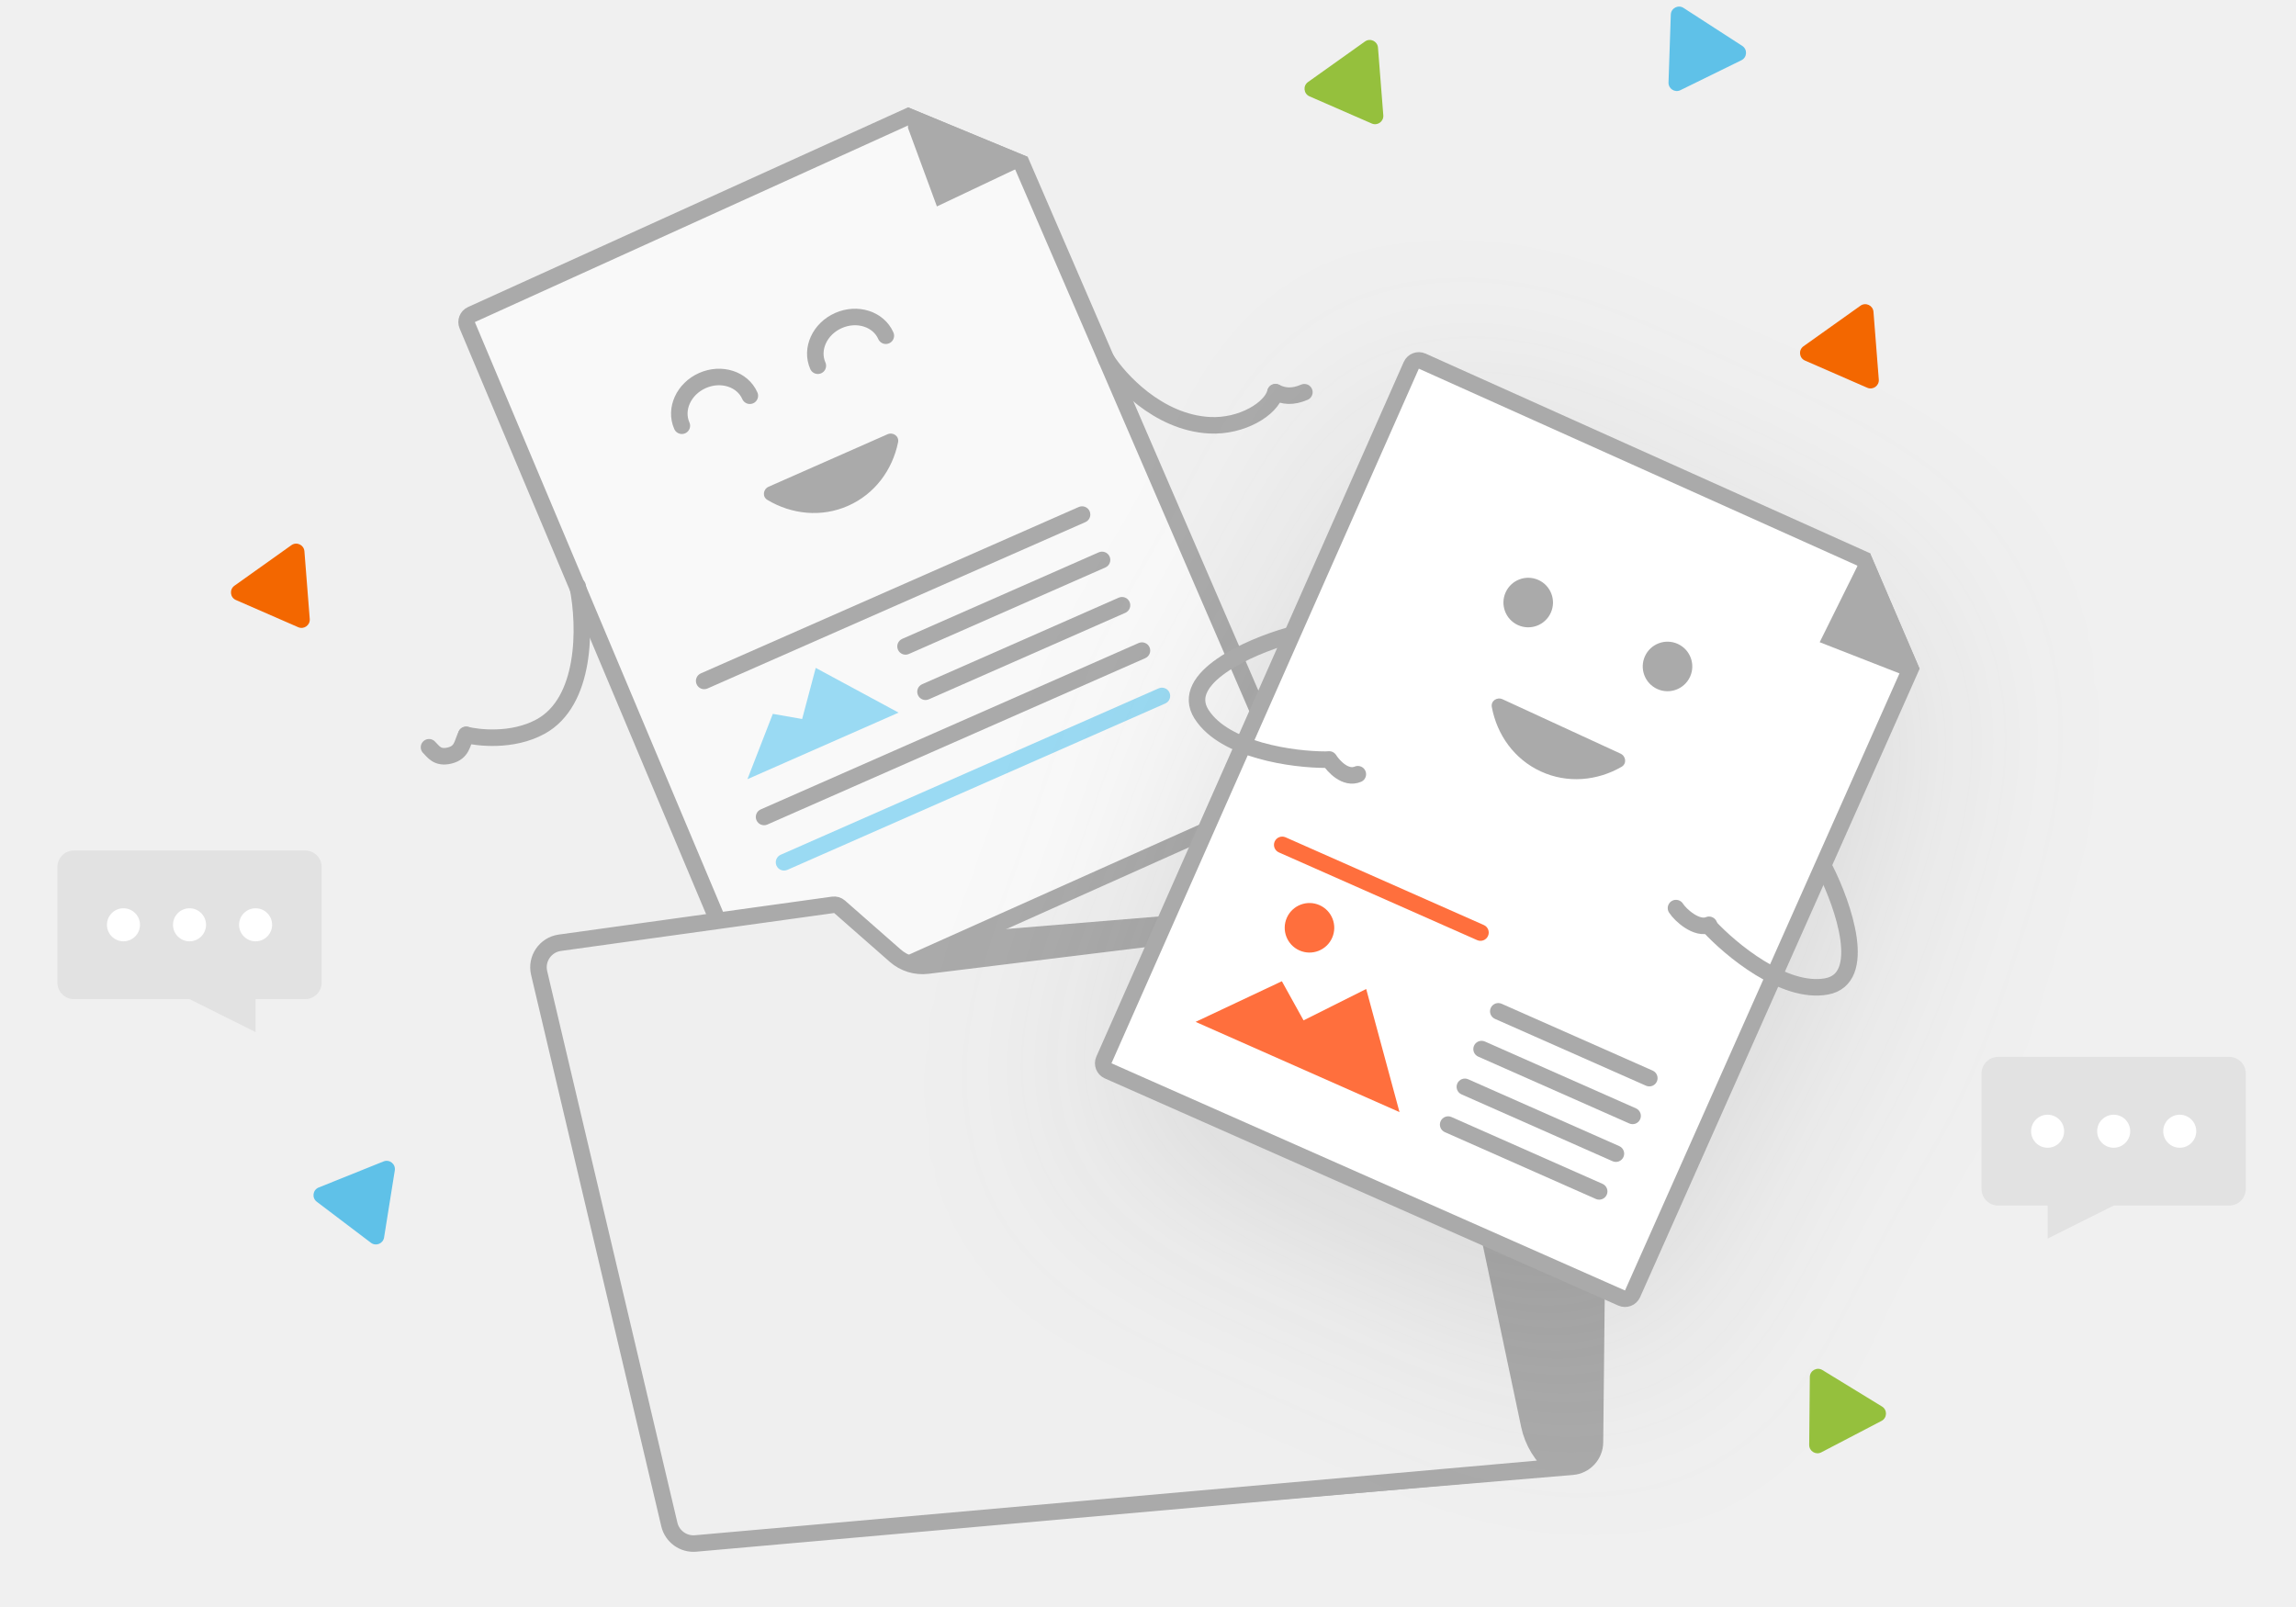
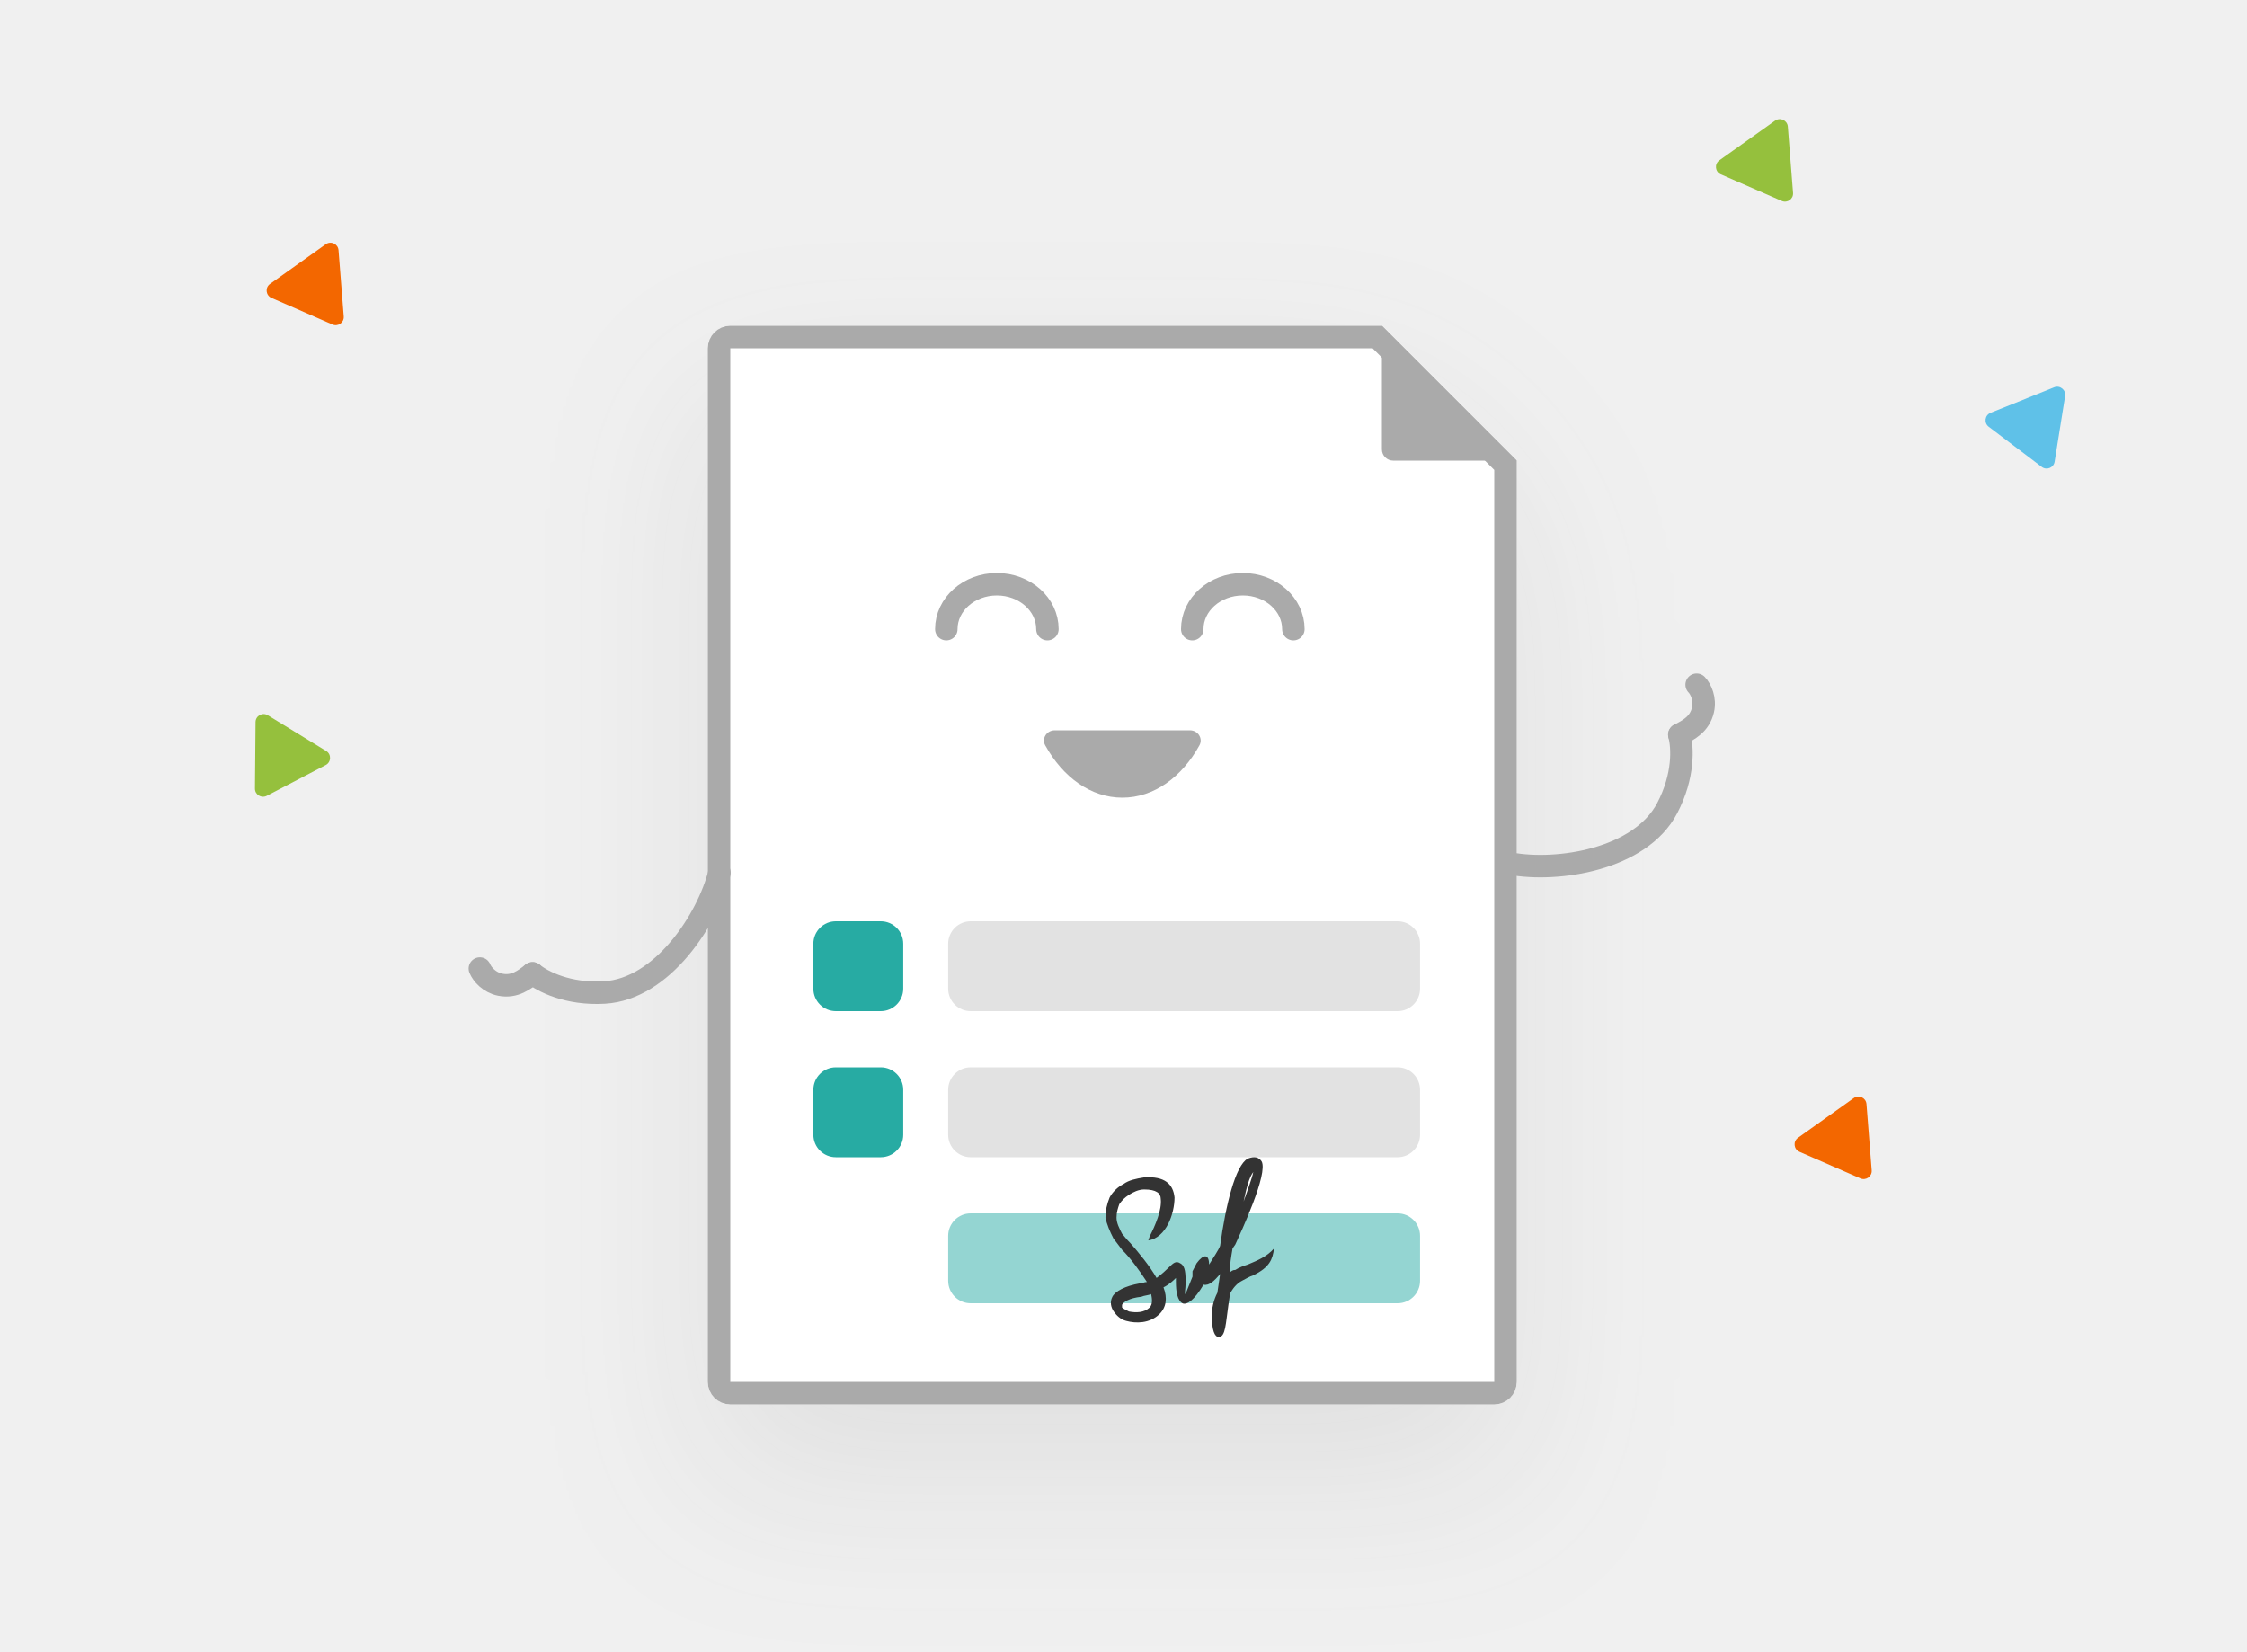
- <svg xmlns="http://www.w3.org/2000/svg" width="200" height="140" viewBox="0 0 200 140" fill="none">
-   <path d="M67.39 82.596L140.162 76.621L139.653 125.659C139.638 127.144 138.496 128.373 137.017 128.497L66.779 134.386L67.39 82.596Z" fill="#AAAAAA" />
-   <path d="M40.7 28.338C40.548 27.979 40.711 27.565 41.065 27.404L79.107 10.136L88.979 14.221L112.353 68.319C112.509 68.68 112.346 69.1 111.987 69.26L67.163 89.331C66.794 89.496 66.362 89.325 66.206 88.953L40.7 28.338Z" fill="#F9F9F9" stroke="#AAAAAA" stroke-width="1.439" />
-   <path d="M50.32 51.074C51.039 54.67 51.039 61.145 47.083 63.303C44.595 64.66 41.568 64.262 40.608 64.022" stroke="#AAAAAA" stroke-width="1.439" stroke-linecap="round" />
-   <path d="M37.371 65.101C37.721 65.428 38.066 66.096 39.169 65.82C40.273 65.544 40.248 64.741 40.608 64.022" stroke="#AAAAAA" stroke-width="1.439" stroke-linecap="round" />
-   <path d="M96.358 31.292C97.452 33.028 100.849 36.804 105.35 37.047C108.179 37.199 110.745 35.608 111.104 34.169" stroke="#AAAAAA" stroke-width="1.439" stroke-linecap="round" />
-   <path d="M113.622 34.169C112.576 34.616 111.826 34.526 111.105 34.169" stroke="#AAAAAA" stroke-width="1.439" stroke-linecap="round" />
-   <rect x="60.391" y="58.953" width="37.406" height="1.439" rx="0.719" transform="rotate(-23.7636 60.3906 58.9535)" fill="#AAAAAA" />
-   <rect x="77.931" y="55.947" width="20.142" height="1.439" rx="0.719" transform="rotate(-23.7636 77.9307 55.9467)" fill="#AAAAAA" />
-   <rect x="79.67" y="59.897" width="20.142" height="1.439" rx="0.719" transform="rotate(-23.7636 79.6699 59.8973)" fill="#AAAAAA" />
-   <rect x="65.608" y="70.804" width="37.406" height="1.439" rx="0.719" transform="rotate(-23.7636 65.6084 70.8043)" fill="#AAAAAA" />
-   <rect x="67.348" y="74.754" width="37.406" height="1.439" rx="0.719" transform="rotate(-23.7636 67.3477 74.7541)" fill="#9ADAF3" />
-   <path d="M67.318 62.191L65.107 67.881L78.275 62.083L71.057 58.187L69.873 62.638L67.318 62.191Z" fill="#9ADAF3" />
-   <path d="M65.317 34.476C64.676 33.022 62.83 32.428 61.194 33.15C59.558 33.872 58.752 35.636 59.394 37.09" stroke="#AAAAAA" stroke-width="1.439" stroke-linecap="round" />
-   <path d="M77.163 29.248C76.522 27.795 74.676 27.201 73.04 27.923C71.404 28.645 70.599 30.408 71.24 31.862" stroke="#AAAAAA" stroke-width="1.439" stroke-linecap="round" />
-   <path d="M66.846 43.552C68.959 44.816 71.549 45.093 73.874 44.067C76.199 43.041 77.74 40.941 78.23 38.528C78.337 38 77.796 37.618 77.304 37.835L66.959 42.4C66.466 42.618 66.384 43.275 66.846 43.552Z" fill="#AAAAAA" />
-   <path d="M79.094 9.351L89.524 13.668L88.445 14.746L81.612 17.984L79.094 11.15V9.351Z" fill="#AAAAAA" />
-   <path d="M46.963 84.765C46.671 83.528 47.507 82.307 48.767 82.132L72.563 78.828C72.77 78.799 72.979 78.862 73.136 79L77.981 83.255C78.752 83.932 79.775 84.248 80.793 84.123L121.688 79.1C122.8 78.964 123.832 79.701 124.063 80.797L133.208 124.162C133.516 125.621 134.312 126.908 135.436 127.83L60.596 134.465C59.528 134.56 58.552 133.856 58.305 132.812L46.963 84.765Z" fill="#EFEFEF" stroke="#AAAAAA" stroke-width="1.439" />
-   <g filter="url(#filter0_d_2136_2298)">
-     <path d="M122.934 31.827C123.096 31.462 123.523 31.298 123.887 31.462L162.346 48.738L166.428 58.262L142.208 112.717C142.047 113.08 141.623 113.243 141.26 113.083L96.525 93.289C96.162 93.128 95.998 92.703 96.159 92.34L122.934 31.827Z" fill="white" stroke="#AAAAAA" stroke-width="1.439" />
-     <path d="M111.661 85.484L104.147 89.024L121.908 96.884L119.007 86.16L113.55 88.894L111.661 85.484Z" fill="#FF6F3D" />
-     <circle cx="114.067" cy="80.828" r="2.158" transform="rotate(23.87 114.067 80.8279)" fill="#FF6F3D" />
-     <rect x="111.326" y="72.654" width="20.323" height="1.439" rx="0.719" transform="rotate(23.87 111.326 72.6543)" fill="#FF6F3D" />
-     <rect x="130.146" y="87.156" width="15.826" height="1.439" rx="0.719" transform="rotate(23.87 130.146 87.1563)" fill="#AAAAAA" />
-     <rect x="128.69" y="90.445" width="15.826" height="1.439" rx="0.719" transform="rotate(23.87 128.69 90.4454)" fill="#AAAAAA" />
-     <rect x="127.235" y="93.734" width="15.826" height="1.439" rx="0.719" transform="rotate(23.87 127.235 93.7344)" fill="#AAAAAA" />
-     <rect x="125.779" y="97.023" width="15.826" height="1.439" rx="0.719" transform="rotate(23.87 125.779 97.0235)" fill="#AAAAAA" />
-     <path d="M129.949 61.597C130.4 64.018 131.907 66.142 134.215 67.206C136.523 68.269 139.116 68.035 141.25 66.805C141.716 66.537 141.645 65.878 141.156 65.652L130.887 60.919C130.397 60.694 129.85 61.067 129.949 61.597Z" fill="#AAAAAA" />
-     <path d="M162.897 48.196L167.213 58.267L165.552 58.702L158.509 55.949L161.818 49.275L162.897 48.196Z" fill="#AAAAAA" />
-     <circle cx="133.12" cy="52.493" r="2.158" transform="rotate(24.4777 133.12 52.4934)" fill="#AAAAAA" />
-     <circle cx="145.254" cy="58.061" r="2.158" transform="rotate(24.4777 145.254 58.0606)" fill="#AAAAAA" />
-     <path d="M112.217 55.39C108.86 56.349 102.649 59.059 104.663 62.224C106.678 65.389 112.696 66.18 115.454 66.18" stroke="#AAAAAA" stroke-width="1.439" stroke-linecap="round" />
-     <path d="M115.779 66.163C116.171 66.779 117.218 67.897 118.278 67.448" stroke="#AAAAAA" stroke-width="1.439" stroke-linecap="round" />
-     <path d="M158.996 75.753C160.567 78.871 162.786 85.273 159.094 85.938C155.402 86.604 150.739 82.717 148.87 80.69" stroke="#AAAAAA" stroke-width="1.439" stroke-linecap="round" />
-     <path d="M145.992 79.112C146.384 79.727 147.81 81.017 148.87 80.567" stroke="#AAAAAA" stroke-width="1.439" stroke-linecap="round" />
+ <svg xmlns="http://www.w3.org/2000/svg" width="200" height="147" viewBox="0 0 200 147" fill="none">
+   <g filter="url(#filter0_d_171_51851)">
+     <path d="M63 31C63 29.895 63.895 29 65 29H123L135 41V123C135 124.105 134.105 125 133 125H65C63.895 125 63 124.105 63 123V31Z" fill="white" />
+     <path d="M64 31C64 30.448 64.448 30 65 30H122.586L134 41.414V123C134 123.552 133.552 124 133 124H65C64.448 124 64 123.552 64 123V31Z" stroke="#AAAAAA" stroke-width="2" />
  </g>
-   <path d="M163.658 33.065C163.701 33.606 163.151 33.997 162.653 33.78L157.228 31.412C156.715 31.189 156.643 30.491 157.098 30.167L162.06 26.634C162.515 26.309 163.15 26.606 163.194 27.163L163.658 33.065Z" fill="#F36700" />
-   <path d="M26.981 53.926C27.024 54.467 26.474 54.859 25.976 54.641L20.551 52.273C20.038 52.05 19.966 51.353 20.421 51.028L25.383 47.495C25.838 47.17 26.474 47.467 26.517 48.024L26.981 53.926Z" fill="#F36700" />
-   <path d="M158.65 126.526C158.168 126.778 157.593 126.425 157.597 125.882L157.65 119.963C157.655 119.404 158.268 119.064 158.745 119.356L163.94 122.536C164.417 122.828 164.393 123.528 163.897 123.787L158.65 126.526Z" fill="#95C03D" />
-   <path d="M120.497 10.045C120.539 10.587 119.99 10.978 119.492 10.761L114.067 8.393C113.554 8.169 113.482 7.472 113.937 7.148L118.899 3.614C119.354 3.29 119.989 3.587 120.033 4.144L120.497 10.045Z" fill="#95C03D" />
-   <path d="M146.377 7.856C145.89 8.095 145.323 7.729 145.341 7.186L145.541 1.27C145.56 0.711 146.181 0.386 146.65 0.69L151.765 3.998C152.234 4.302 152.193 5.002 151.691 5.248L146.377 7.856Z" fill="#5FC1E8" />
-   <path d="M33.456 107.809C33.37 108.345 32.744 108.597 32.311 108.269L27.593 104.694C27.147 104.356 27.24 103.661 27.759 103.453L33.411 101.182C33.93 100.974 34.478 101.411 34.39 101.963L33.456 107.809Z" fill="#5FC1E8" />
-   <path d="M5 75.532C5 74.737 5.644 74.093 6.439 74.093H26.581C27.375 74.093 28.019 74.737 28.019 75.532V85.603C28.019 86.397 27.375 87.041 26.581 87.041H22.264V89.919L16.51 87.041H6.439C5.644 87.041 5 86.397 5 85.603V75.532Z" fill="#E2E2E2" />
-   <circle cx="10.755" cy="80.567" r="1.439" fill="white" />
-   <circle cx="16.509" cy="80.567" r="1.439" fill="white" />
-   <circle cx="22.264" cy="80.567" r="1.439" fill="white" />
-   <path d="M195.627 93.515C195.627 92.721 194.983 92.077 194.189 92.077H174.047C173.252 92.077 172.608 92.721 172.608 93.515V103.586C172.608 104.381 173.252 105.025 174.047 105.025H178.363V107.902L184.118 105.025H194.189C194.983 105.025 195.627 104.381 195.627 103.586V93.515Z" fill="#E2E2E2" />
-   <circle cx="1.439" cy="1.439" r="1.439" transform="matrix(-1 0 0 1 191.312 97.1122)" fill="white" />
-   <circle cx="1.439" cy="1.439" r="1.439" transform="matrix(-1 0 0 1 185.557 97.1124)" fill="white" />
-   <circle cx="1.439" cy="1.439" r="1.439" transform="matrix(-1 0 0 1 179.802 97.1124)" fill="white" />
+   <path d="M123 29L135 41H124C123.448 41 123 40.552 123 40V29Z" fill="#AAAAAA" />
+   <path d="M93.228 56C93.228 53.791 91.213 52 88.728 52C86.242 52 84.228 53.791 84.228 56" stroke="#AAAAAA" stroke-width="2" stroke-linecap="round" />
+   <path d="M115.12 56C115.12 53.791 113.105 52 110.62 52C108.135 52 106.12 53.791 106.12 56" stroke="#AAAAAA" stroke-width="2" stroke-linecap="round" />
+   <path d="M93.034 66.342C94.594 69.169 97.087 71 99.895 71C102.704 71 105.197 69.169 106.757 66.342C107.1 65.72 106.619 65 105.909 65H93.882C93.172 65 92.691 65.72 93.034 66.342Z" fill="#AAAAAA" />
+   <rect x="72.395" y="82" width="8" height="8" rx="2" fill="#27ABA3" />
+   <rect x="84.395" y="82" width="42" height="8" rx="2" fill="#E2E2E2" />
+   <rect x="84.395" y="95" width="42" height="8" rx="2" fill="#E2E2E2" />
+   <rect x="84.395" y="108" width="42" height="8" rx="2" fill="#94D5D2" />
+   <rect x="72.395" y="95" width="8" height="8" rx="2" fill="#27ABA3" />
+   <path fill-rule="evenodd" clip-rule="evenodd" d="M102.207 110.406L102.33 110.047C102.822 109.093 103.436 107.66 103.314 106.705C103.314 106.228 102.945 105.87 101.838 105.87C101.346 105.87 100.855 106.108 100.486 106.347C100.117 106.586 99.871 106.825 99.625 107.183C99.502 107.541 99.379 107.899 99.379 108.376C99.379 108.854 99.625 109.331 99.871 109.809C99.994 109.928 100.24 110.286 100.609 110.644C101.346 111.48 102.33 112.674 102.945 113.748C103.436 113.39 103.805 113.032 104.051 112.793C104.42 112.435 104.666 112.196 105.035 112.435C105.527 112.674 105.527 113.39 105.527 114.225C105.527 114.703 105.404 115.18 105.527 115.18C105.527 115.18 105.65 114.822 106.141 113.628C106.141 113.509 106.141 113.27 106.141 113.151C106.264 112.912 106.387 112.674 106.51 112.435C107.125 111.599 107.617 111.599 107.617 112.554C107.986 111.957 108.477 111.241 108.6 110.883C109.092 107.302 109.953 103.721 111.059 103.124C111.674 102.885 112.043 103.005 112.289 103.363C112.904 104.437 110.445 109.689 109.953 110.764L109.707 111.122C109.584 111.838 109.461 112.554 109.461 113.27C109.584 113.151 109.707 113.032 109.953 113.032C110.322 112.793 110.691 112.674 111.059 112.554C111.92 112.196 112.781 111.838 113.396 111.122C113.273 112.077 113.027 112.793 111.551 113.509C111.182 113.628 110.814 113.867 110.568 113.987C110.076 114.225 109.707 114.703 109.461 115.18V115.3L109.338 116.135C109.092 117.806 109.092 119 108.477 119C108.109 119 107.863 118.403 107.863 117.09C107.863 116.493 107.986 115.777 108.355 115.061L108.6 113.39C108.109 113.987 107.617 114.464 107.125 114.345C106.264 115.777 105.65 116.135 105.281 116.016C104.789 115.777 104.666 114.942 104.666 114.106C104.666 113.987 104.666 113.867 104.666 113.748C104.42 113.987 104.051 114.345 103.559 114.583C103.928 115.538 103.805 116.374 103.191 116.971C102.33 117.806 101.1 117.806 100.24 117.568C99.748 117.448 99.379 117.09 99.133 116.732C98.887 116.374 98.764 115.896 99.01 115.419C99.256 114.942 100.117 114.464 101.469 114.225C101.715 114.225 101.838 114.106 102.084 114.106C101.469 113.151 100.609 111.957 99.871 111.241C99.502 110.764 99.256 110.406 99.133 110.286C98.764 109.57 98.519 108.973 98.395 108.376C98.395 107.78 98.519 107.183 98.764 106.586C99.01 106.108 99.502 105.631 99.994 105.392C100.486 105.034 101.1 104.915 101.838 104.795C103.682 104.676 104.42 105.392 104.543 106.586C104.543 108.018 103.805 110.167 102.207 110.406ZM102.33 116.374C102.576 116.135 102.576 115.658 102.453 115.18C102.207 115.3 101.838 115.3 101.592 115.419C100.486 115.538 99.994 115.896 99.871 116.135C99.871 116.255 99.871 116.255 99.871 116.374C99.994 116.493 100.24 116.613 100.486 116.732C101.1 116.851 101.838 116.851 102.33 116.374ZM110.691 106.944C111.059 105.87 111.428 104.915 111.551 104.318C111.182 104.795 110.936 105.75 110.691 106.944Z" fill="#333333" />
+   <path d="M64.035 77.678C63.015 81.782 58.987 88.038 53.799 88.341C50.537 88.531 48.283 87.357 47.401 86.635" stroke="#AAAAAA" stroke-width="2" stroke-linecap="round" />
+   <path d="M42.71 86.208C42.914 86.722 43.563 87.455 44.525 87.646C45.812 87.901 46.673 87.208 47.402 86.635" stroke="#AAAAAA" stroke-width="2" stroke-linecap="round" />
+   <path d="M134.465 76.872C138.626 77.631 145.984 76.533 148.395 71.929C149.911 69.034 149.767 66.497 149.472 65.396" stroke="#AAAAAA" stroke-width="2" stroke-linecap="round" />
+   <path d="M151.013 60.944C151.398 61.342 151.799 62.235 151.577 63.19C151.281 64.468 150.294 64.967 149.472 65.396" stroke="#AAAAAA" stroke-width="2" stroke-linecap="round" />
+   <path d="M166.595 104.168C166.637 104.709 166.087 105.101 165.59 104.884L160.164 102.516C159.652 102.292 159.579 101.595 160.035 101.27L164.996 97.737C165.452 97.413 166.087 97.709 166.131 98.267L166.595 104.168Z" fill="#F36700" />
+   <path d="M30.595 28.168C30.637 28.709 30.087 29.101 29.59 28.884L24.164 26.516C23.652 26.292 23.579 25.595 24.035 25.27L28.996 21.737C29.452 21.413 30.087 21.709 30.131 22.267L30.595 28.168Z" fill="#F36700" />
+   <path d="M23.744 70.834C23.262 71.085 22.687 70.733 22.692 70.19L22.744 64.271C22.749 63.712 23.362 63.371 23.839 63.663L29.034 66.843C29.511 67.135 29.487 67.836 28.991 68.095L23.744 70.834Z" fill="#95C03D" />
+   <path d="M159.595 17.168C159.637 17.709 159.087 18.101 158.59 17.884L153.164 15.516C152.652 15.292 152.579 14.595 153.035 14.271L157.996 10.737C158.452 10.413 159.087 10.709 159.131 11.267L159.595 17.168Z" fill="#95C03D" />
+   <path d="M182.876 41.1C182.79 41.636 182.164 41.888 181.731 41.56L177.013 37.985C176.567 37.648 176.66 36.953 177.179 36.744L182.831 34.474C183.35 34.265 183.898 34.703 183.81 35.255L182.876 41.1Z" fill="#5FC1E8" />
  <defs>
-     <filter id="filter0_d_2136_2298" x="77.394" y="17.73" width="107.803" height="119.153" filterUnits="userSpaceOnUse" color-interpolation-filters="sRGB">
+     <filter id="filter0_d_171_51851" x="48" y="21" width="102" height="126" filterUnits="userSpaceOnUse" color-interpolation-filters="sRGB">
      <feFlood flood-opacity="0" result="BackgroundImageFix" />
      <feColorMatrix in="SourceAlpha" type="matrix" values="0 0 0 0 0 0 0 0 0 0 0 0 0 0 0 0 0 0 127 0" result="hardAlpha" />
-       <feOffset dy="5.035" />
-       <feGaussianBlur stdDeviation="8.992" />
-       <feColorMatrix type="matrix" values="0 0 0 0 0.333 0 0 0 0 0.333 0 0 0 0 0.333 0 0 0 0.15 0" />
-       <feBlend mode="normal" in2="BackgroundImageFix" result="effect1_dropShadow_2136_2298" />
-       <feBlend mode="normal" in="SourceGraphic" in2="effect1_dropShadow_2136_2298" result="shape" />
+       <feOffset dy="7" />
+       <feGaussianBlur stdDeviation="7.5" />
+       <feColorMatrix type="matrix" values="0 0 0 0 0.333 0 0 0 0 0.333 0 0 0 0 0.333 0 0 0 0.1 0" />
+       <feBlend mode="normal" in2="BackgroundImageFix" result="effect1_dropShadow_171_51851" />
+       <feBlend mode="normal" in="SourceGraphic" in2="effect1_dropShadow_171_51851" result="shape" />
    </filter>
  </defs>
</svg>
